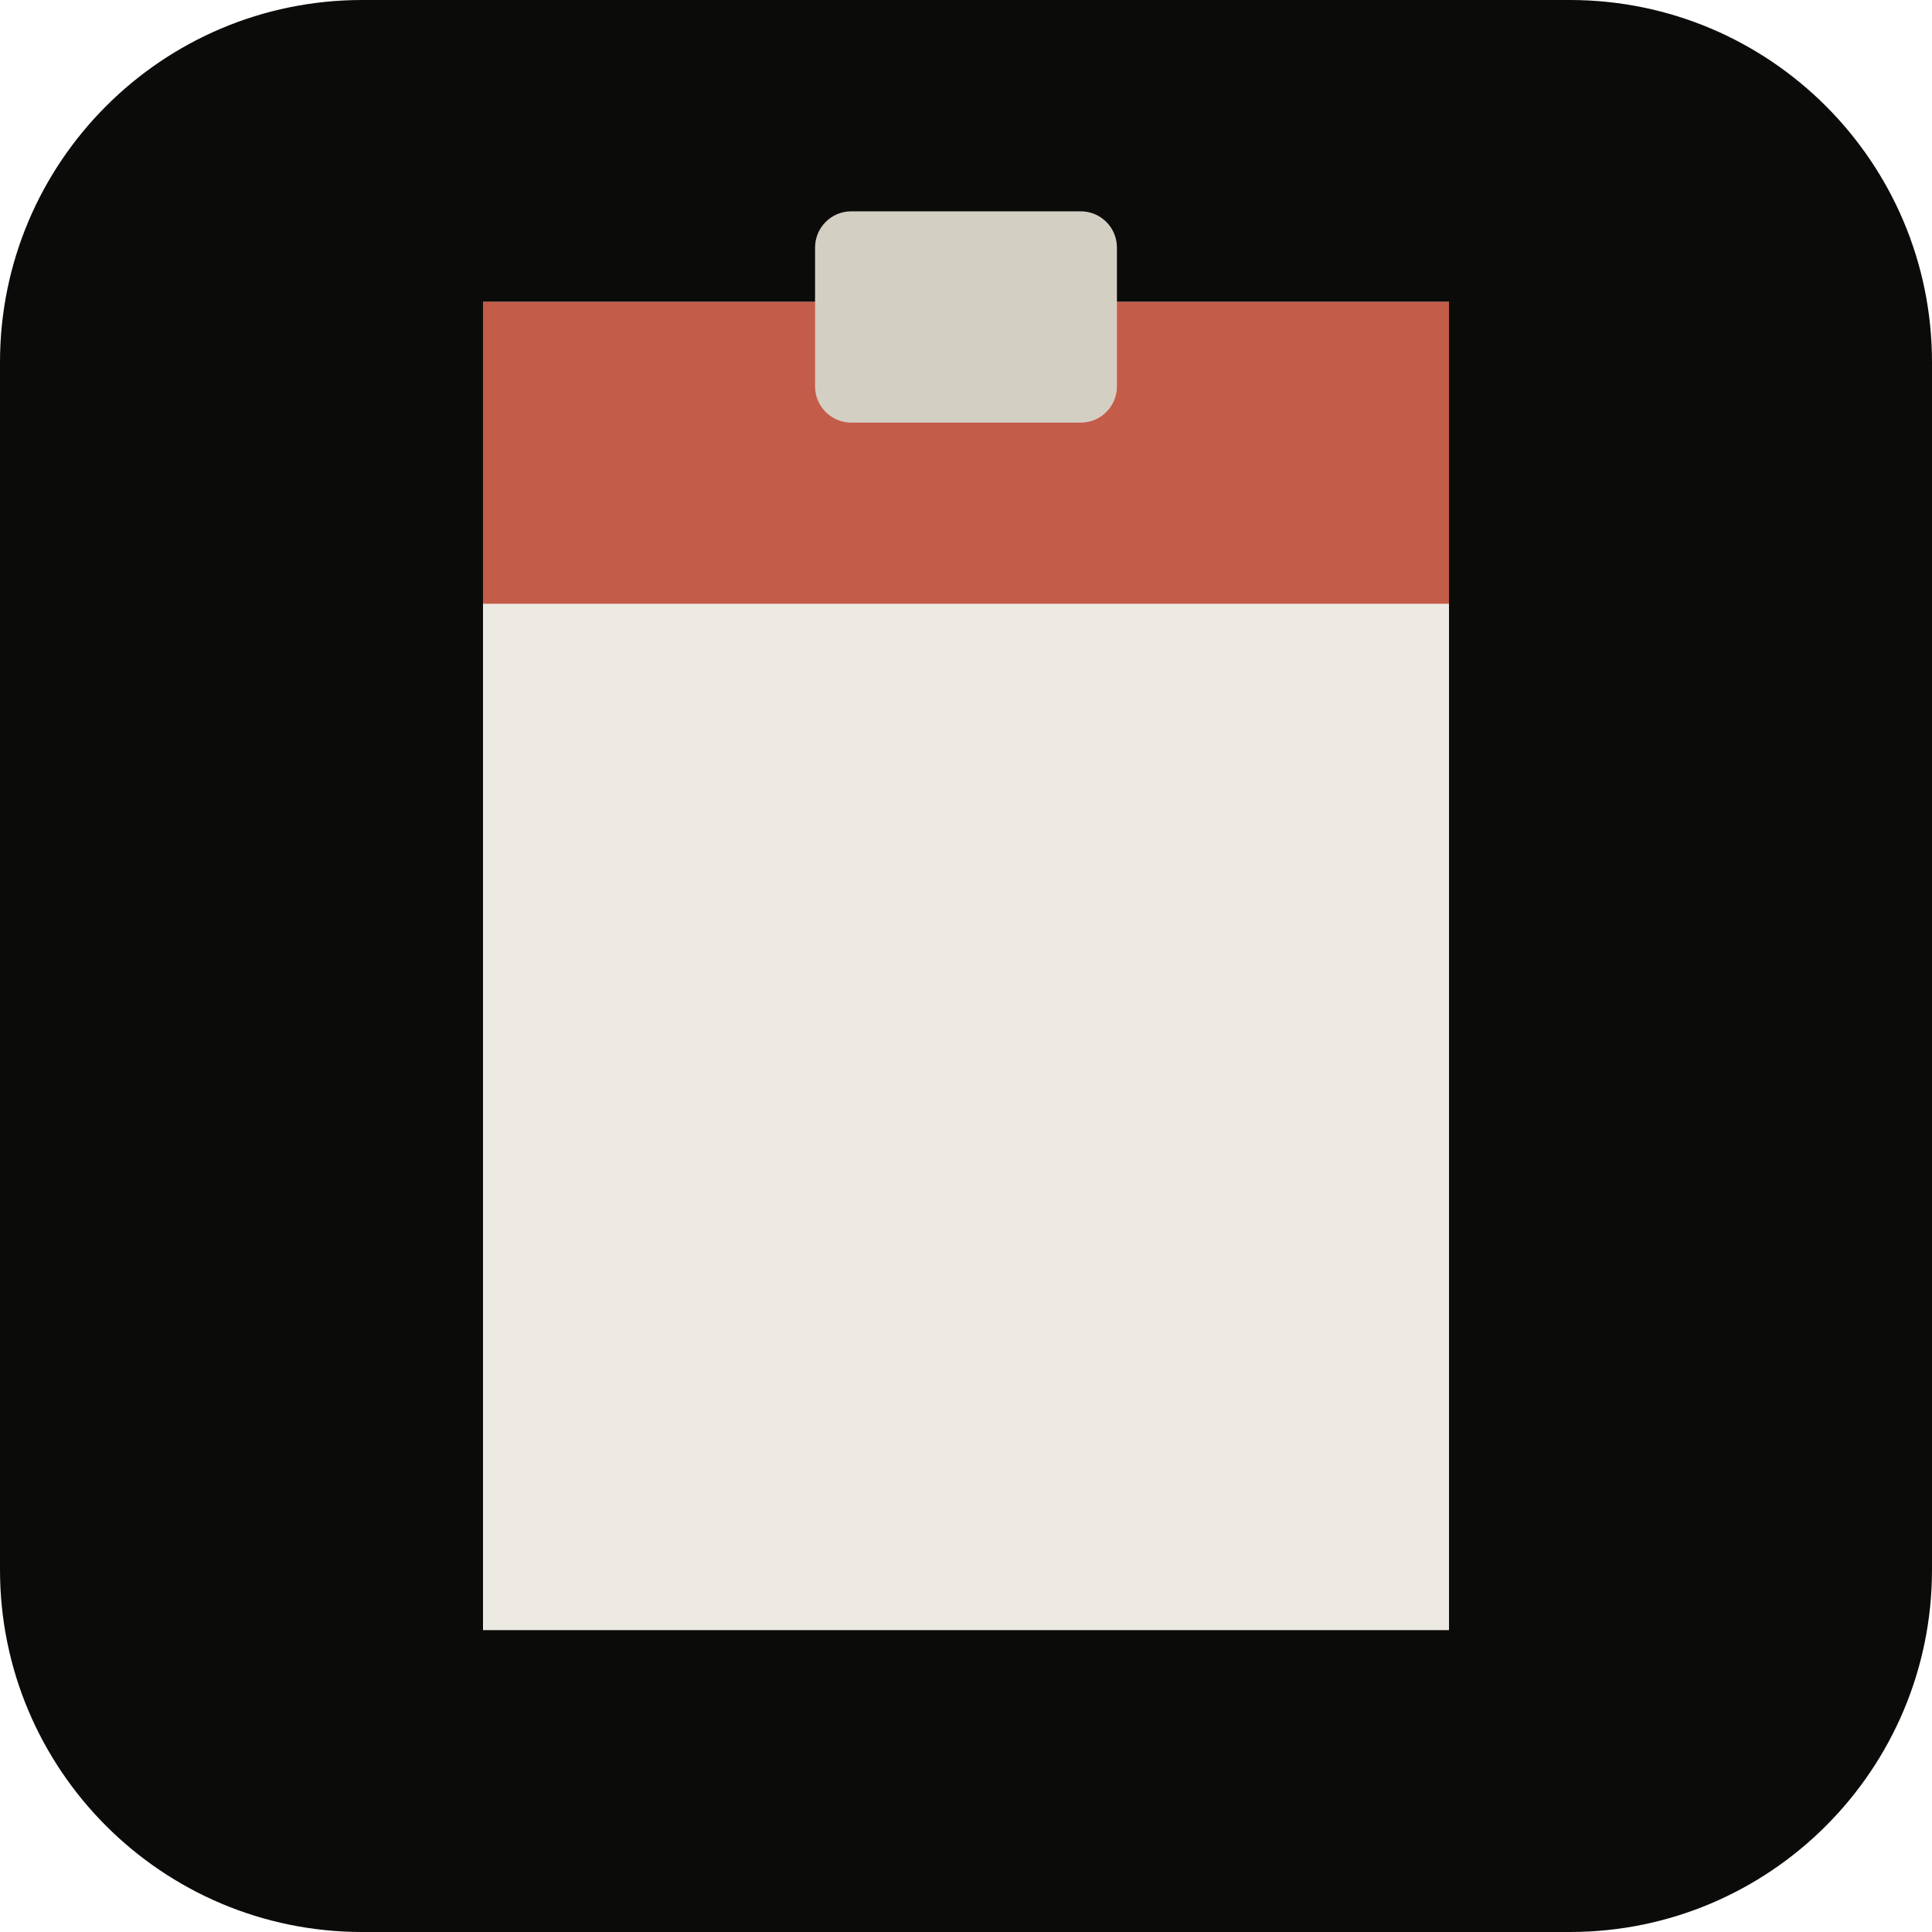
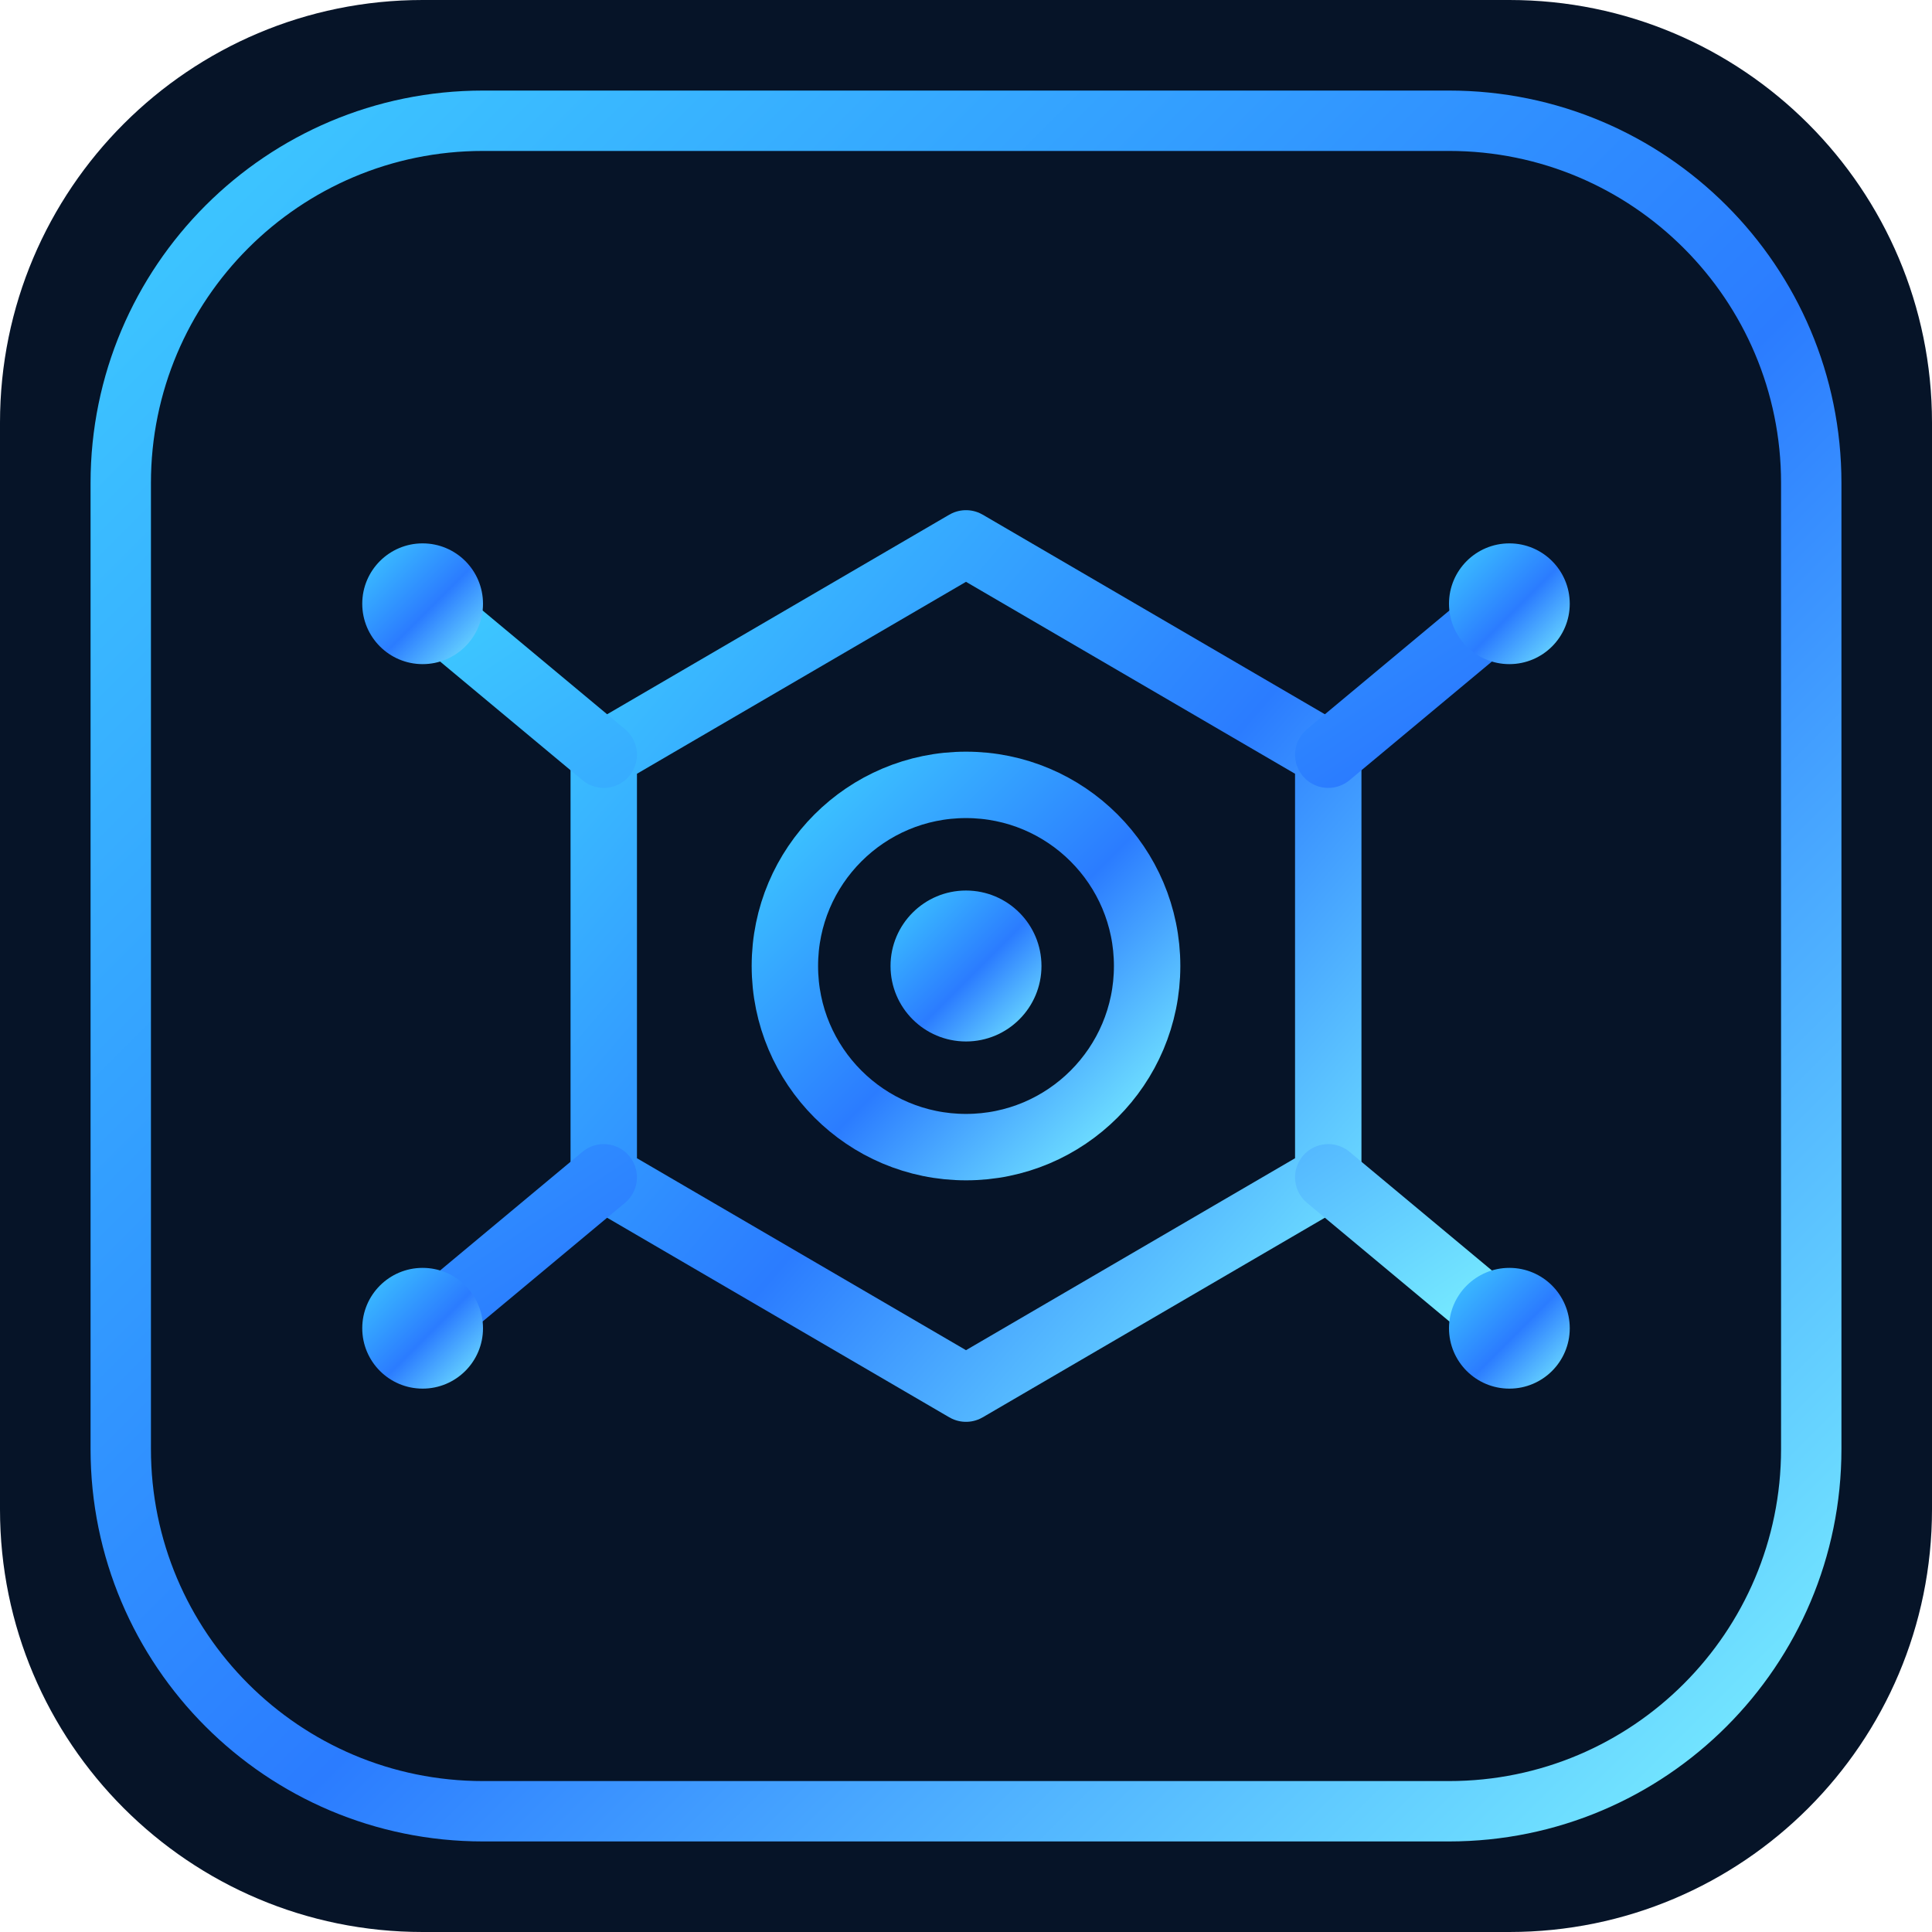
- <svg xmlns="http://www.w3.org/2000/svg" viewBox="0 0 32 32">
-   <rect width="32" height="32" rx="6" fill="#0B0B0A" />
-   <rect x="8" y="5" width="16" height="22" fill="#ECEAE3" />
-   <rect x="8" y="5" width="16" height="5" fill="#C45C4A" />
-   <rect x="13.5" y="3.5" width="5" height="3.5" rx="0.6" fill="#D4CFC3" />
+ <svg xmlns="http://www.w3.org/2000/svg" viewBox="0 0 64 64">
+   <defs>
+     <linearGradient id="g" x1="0%" y1="0%" x2="100%" y2="100%">
+       <stop offset="0%" stop-color="#3ecbff" />
+       <stop offset="55%" stop-color="#2b7cff" />
+       <stop offset="100%" stop-color="#7af0ff" />
+     </linearGradient>
+   </defs>
+   <rect width="64" height="64" rx="14" fill="#061428" />
+   <rect x="4" y="4" width="56" height="56" rx="12" fill="none" stroke="url(#g)" stroke-width="2" />
+   <g fill="none" stroke="url(#g)" stroke-width="2.2" stroke-linecap="round" stroke-linejoin="round">
+     <path d="M32 18 L44 25 L44 39 L32 46 L20 39 L20 25 Z" />
+     <circle cx="32" cy="32" r="6" />
+     <circle cx="32" cy="32" r="2.5" fill="url(#g)" stroke="none" />
+     <path d="M20 25 L14 20 M44 25 L50 20 M20 39 L14 44 M44 39 L50 44" />
+     <circle cx="14" cy="20" r="2" fill="url(#g)" stroke="none" />
+     <circle cx="50" cy="20" r="2" fill="url(#g)" stroke="none" />
+     <circle cx="14" cy="44" r="2" fill="url(#g)" stroke="none" />
+     <circle cx="50" cy="44" r="2" fill="url(#g)" stroke="none" />
+   </g>
</svg>
